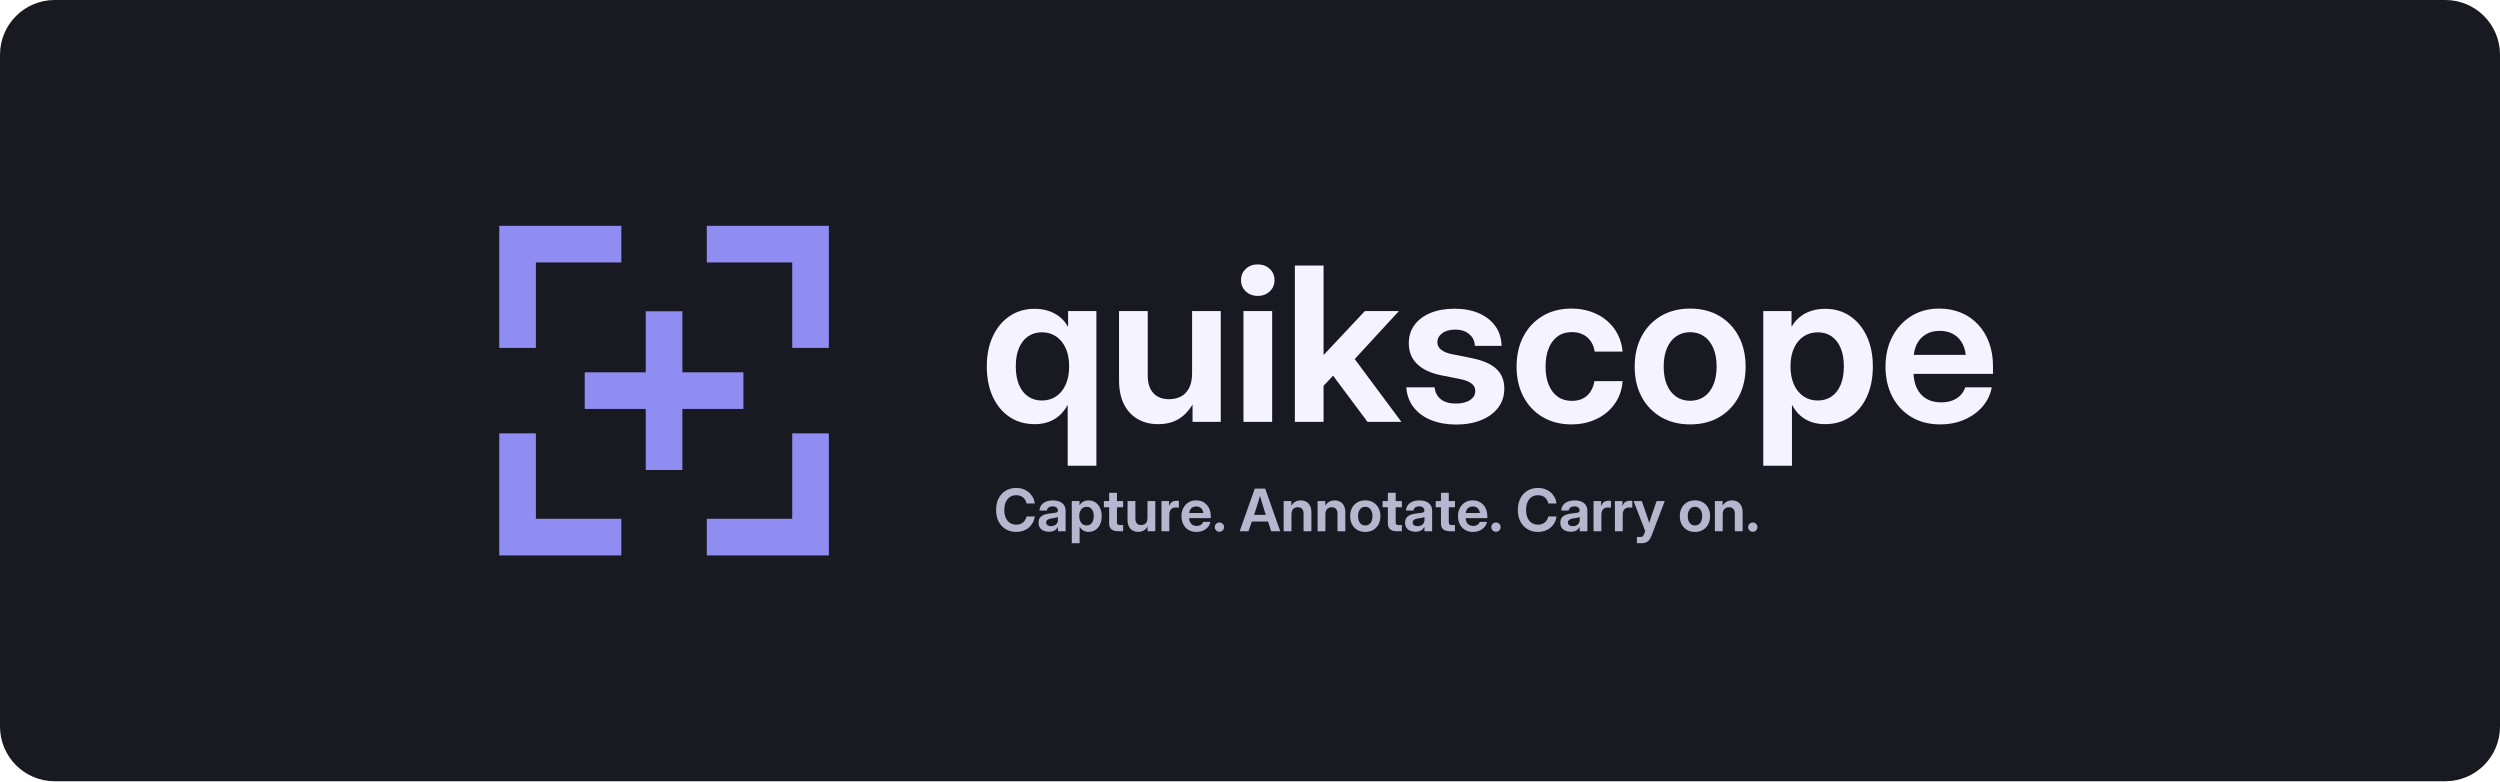
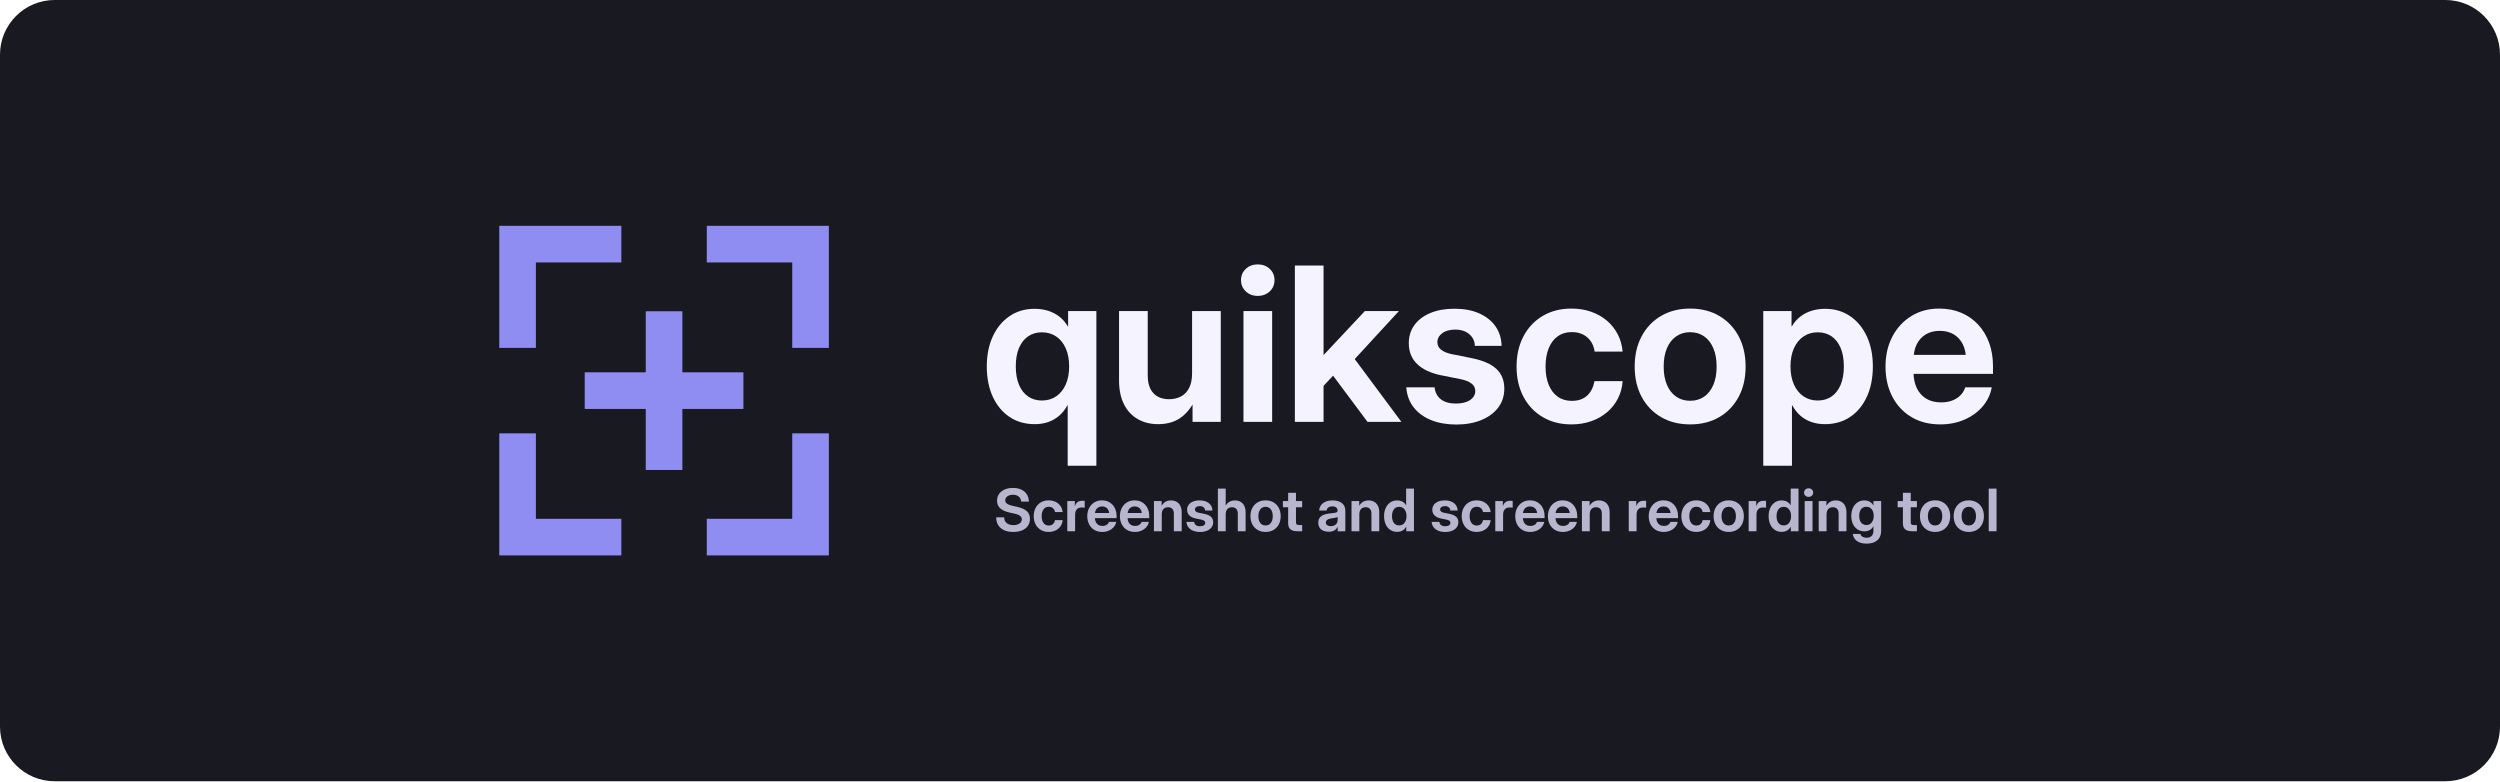
- <svg xmlns="http://www.w3.org/2000/svg" width="1280" height="400" viewBox="0 0 1280 400" role="img" aria-label="quikscope — Capture. Annotate. Carry on.">
+ <svg xmlns="http://www.w3.org/2000/svg" width="1280" height="400" viewBox="0 0 1280 400" role="img" aria-label="quikscope — Screenshot and screen recording tool">
  <rect width="1280" height="400" rx="28" fill="#191922" />
  <g transform="translate(140 0)">
    <g transform="translate(100 100) scale(6.25)" fill="none" stroke="#8f8cf2" stroke-width="3" stroke-linecap="square">
      <path d="M11 4H4v7m17-7h7v7M4 21v7h7m17-7v7h-7M16 11v10m-5-5h10" />
    </g>
    <g fill="#f4f3ff" transform="translate(362 216) scale(0.05371094 -0.05371094)">
      <path transform="translate(0 0)" d="M1104.902 -418H831.399V158.2H828.499Q796.799 98.55 750.299 58.55Q703.8 18.55 645.325 -1.625Q586.85 -21.8 517.4 -21.8Q379.95 -21.8 276.9 47.25Q173.85 116.3 117.075 240.25Q60.3 364.2 60.3 528.9Q60.3 691.45 117.75 815.175Q175.2 938.9 278.025 1008.35Q380.85 1077.8 515.6 1077.8Q584.6 1077.8 644.275 1059.2Q703.949 1040.6 751.674 1003.625Q799.399 966.65 832.049 910.8H835.399V1056H1104.902ZM585.251 203.652Q663.9 203.652 722.4 243.877Q780.9 284.101 813.149 357.351Q845.399 430.601 845.399 528.9Q845.399 627.749 813.149 700.549Q780.9 773.349 722.4 813.573Q663.9 853.798 585.251 853.798Q510.901 853.798 454.802 815.773Q398.702 777.748 367.702 705.499Q336.703 633.249 336.703 528.9Q336.703 425.101 367.702 352.401Q398.702 279.702 454.802 241.677Q510.901 203.652 585.251 203.652Z" />
      <path transform="translate(1213 0)" d="M481.599 -21.8Q370.649 -21.8 286.199 26.5Q201.749 74.8 154.874 168.075Q108 261.35 108 395.5V1056H381.502V442.601Q381.502 331.702 435.127 273.902Q488.752 216.102 585.151 216.102Q648.651 216.102 698.15 242.152Q747.65 268.202 775.925 323.277Q804.199 378.351 804.199 464.101V1056H1077.702V0H808.649V271.75H858.45Q807.8 131.55 715.3 54.875Q622.8 -21.8 481.599 -21.8Z" />
      <path transform="translate(2399 0)" d="M108 0V1056H381.502V0ZM244.301 1200.798Q175.6 1200.798 130.125 1243.94Q84.65 1287.082 84.65 1351.351Q84.65 1415.65 130.125 1458.425Q175.6 1501.2 243.835 1501.2Q312.873 1501.2 358.412 1458.473Q403.952 1415.746 403.952 1350.889Q403.952 1286.799 358.349 1243.799Q312.746 1200.798 244.301 1200.798Z" />
      <path transform="translate(2889 0)" d="M356.552 316.998V639.952H384.402L775.05 1056H1099.452L615.153 529.899H555.952ZM108 0V1490H381.502V0ZM800.449 0 450.551 469.399 632.653 660.301 1123.552 0Z" />
      <path transform="translate(4001 0)" d="M534.501 -25.35Q401.701 -25.35 297.325 15.925Q192.95 57.2 129.875 136.525Q66.8 215.85 58 329.05H327.702Q335.802 256.201 387.777 215.426Q439.752 174.651 529.601 174.651Q616.65 174.651 666.2 208.276Q715.75 241.901 715.75 294.35Q715.75 339.05 678.5 366.5Q641.25 393.949 575.2 407.249L392.6 443.649Q240.2 474.599 161.1 551.849Q82 629.099 82 749.949Q82 848.5 135.45 922.5Q188.9 996.5 287.1 1037.575Q385.3 1078.65 518.551 1078.65Q651.052 1078.65 750.702 1035.35Q850.352 992.05 907.027 912.9Q963.703 833.75 966.703 724.25H711.6Q710.6 791.149 659.275 835.349Q607.951 879.549 525.751 879.549Q446.302 879.549 400.452 844.924Q354.602 810.299 354.602 759.85Q354.602 715.6 390.277 687.65Q425.952 659.701 488.901 646.201L684.102 607.101Q842.852 574.701 917.677 504.101Q992.503 433.501 992.503 317.251Q992.503 212.951 934.102 135.975Q875.702 59 772.277 16.825Q668.852 -25.35 534.501 -25.35Z" />
      <path transform="translate(5050 0)" d="M583.601 -24Q427.25 -24 309.325 45.825Q191.4 115.65 125.85 239.875Q60.3 364.1 60.3 526.9Q60.3 690.25 125.85 815.025Q191.4 939.8 309.325 1009.9Q427.25 1080 583.601 1080Q685.301 1080 771.251 1049.8Q857.201 1019.6 921.552 964.7Q985.902 909.8 1024.702 834.924Q1063.502 760.049 1071.352 669.699H804.849Q798.549 711.299 781.274 745.349Q764 779.398 736.25 804.073Q708.5 828.748 671.275 842.273Q634.05 855.798 587.201 855.798Q508.901 855.798 452.702 815.523Q396.502 775.249 366.602 701.449Q336.703 627.649 336.703 526.9Q336.703 427.151 366.602 353.676Q396.502 280.201 452.652 240.202Q508.801 200.202 587.201 200.202Q634.05 200.202 670.725 213.402Q707.4 226.602 734.05 251.277Q760.7 275.952 777.974 310.726Q795.249 345.501 803.199 388.101H1071.352Q1065.302 298.851 1027.177 223.751Q989.052 148.65 924.202 93.025Q859.352 37.4 772.726 6.7Q686.101 -24 583.601 -24Z" />
      <path transform="translate(6176 0)" d="M589.001 -24Q431.75 -24 312.475 45.15Q193.2 114.3 126.75 238.3Q60.3 362.3 60.3 526.9Q60.3 692.05 126.75 816.375Q193.2 940.7 312.475 1010.35Q431.75 1080 589.001 1080Q747.251 1080 866.026 1010.35Q984.802 940.7 1051.252 816.375Q1117.702 692.05 1117.702 526.9Q1117.702 362.3 1051.252 238.3Q984.802 114.3 866.026 45.15Q747.251 -24 589.001 -24ZM589.001 201.102Q665.6 201.102 722.2 240.202Q778.799 279.301 810.049 352.601Q841.299 425.901 841.299 526.9Q841.299 629.45 810.049 702.524Q778.799 775.599 722.2 815.248Q665.6 854.898 589.001 854.898Q513.401 854.898 456.302 815.523Q399.202 776.149 367.952 702.799Q336.703 629.45 336.703 526.9Q336.703 425.351 367.952 352.326Q399.202 279.301 456.027 240.202Q512.851 201.102 589.001 201.102Z" />
      <path transform="translate(7354 0)" d="M108 -418V1056H377.502V910.8H380.852Q413.502 966.65 461.227 1003.625Q508.952 1040.6 569.127 1059.2Q629.302 1077.8 697.302 1077.8Q833.052 1077.8 935.377 1008.35Q1037.702 938.9 1095.152 815.175Q1152.602 691.45 1152.602 528.9Q1152.602 364.2 1095.827 240.25Q1039.052 116.3 936.502 47.25Q833.952 -21.8 695.502 -21.8Q626.602 -21.8 567.852 -1.625Q509.102 18.55 462.602 58.55Q416.102 98.55 384.402 158.2H381.502V-418ZM627.651 203.652Q703 203.652 758.6 241.677Q814.199 279.702 845.199 352.401Q876.199 425.101 876.199 528.9Q876.199 633.249 845.199 705.499Q814.199 777.748 758.6 815.773Q703 853.798 627.651 853.798Q549.451 853.798 490.727 813.573Q432.002 773.349 399.752 700.549Q367.502 627.749 367.502 528.9Q367.502 430.601 399.752 357.351Q432.002 284.101 490.727 243.877Q549.451 203.652 627.651 203.652Z" />
      <path transform="translate(8567 0)" d="M582.251 -24Q423.2 -24 305.825 46.775Q188.45 117.55 124.375 242.275Q60.3 367 60.3 526.9Q60.3 688.35 125.8 813.125Q191.3 937.9 306.725 1008.95Q422.15 1080 572.051 1080Q687.451 1080 781.576 1040.225Q875.701 1000.45 943.651 927.125Q1011.601 853.8 1048.251 753.425Q1084.901 653.05 1084.901 531.85V457.849H162.9V638.95H950.75L827.799 593.351Q827.799 677.95 797.174 739.449Q766.549 800.949 710.5 834.324Q654.45 867.698 577.001 867.698Q500.551 867.698 444.552 834.324Q388.552 800.949 357.927 739.449Q327.302 677.95 327.302 593.351V474.099Q327.302 388.05 358.052 322.95Q388.802 257.851 447.527 221.826Q506.251 185.802 589.451 185.802Q650.05 185.802 696.925 203.676Q743.8 221.551 775.225 253.876Q806.649 286.201 820.399 329.05H1073.202Q1053.652 224.9 984.802 145.475Q915.951 66.05 812.001 21.025Q708.051 -24 582.251 -24Z" />
    </g>
    <g fill="#b8b6cf" transform="translate(369 272) scale(0.01464844 -0.01464844)">
-       <path transform="translate(0 0)" d="M772.25 -24Q567.6 -24 408.325 70.225Q249.05 164.45 158.275 337.05Q67.499 509.65 67.499 744Q67.499 980.35 158 1153.175Q248.5 1326 408.05 1420Q567.6 1514 772.25 1514Q900.95 1514 1011.325 1475.85Q1121.701 1437.7 1207.251 1366.475Q1292.801 1295.25 1347.926 1195.499Q1403.051 1095.749 1421.351 971.999H1131.598Q1117.648 1040.399 1086.073 1093.948Q1054.498 1147.498 1008.399 1184.473Q962.299 1221.448 903.499 1240.523Q844.7 1259.598 775.85 1259.598Q644.051 1259.598 550.076 1195.923Q456.102 1132.248 405.802 1016.549Q355.502 900.849 355.502 744Q355.502 588.151 405.577 472.951Q455.652 357.752 549.851 294.077Q644.051 230.402 775.85 230.402Q844.7 230.402 902.999 249.252Q961.299 268.102 1007.399 305.027Q1053.498 341.952 1085.348 395.002Q1117.198 448.051 1132.148 516.001H1421.351Q1403.151 392.801 1347.976 293.276Q1292.801 193.75 1207.026 122.8Q1121.251 51.85 1011.1 13.925Q900.95 -24 772.25 -24Z" />
-       <path transform="translate(1486 0)" d="M430.9 -17.35Q325.45 -17.35 243.35 17.75Q161.25 52.85 113.875 123.225Q66.5 193.6 66.5 298.6Q66.5 388.7 99.975 447.725Q133.45 506.75 191.149 542.4Q248.849 578.05 323.674 596.625Q398.499 615.2 480.199 623.4Q577.599 633.8 634.924 642.375Q692.249 650.95 716.974 667.85Q741.699 684.75 741.699 719.8V727.1Q741.699 769.35 719.824 801.474Q697.95 833.599 657.15 851.899Q616.35 870.198 559.001 870.198Q501.301 870.198 457.401 851.774Q413.502 833.349 387.877 800.574Q362.252 767.799 358.252 724.7H98.4Q105.2 832.05 162.45 911.15Q219.7 990.25 322.125 1034.025Q424.55 1077.8 566.201 1077.8Q671.701 1077.8 754.752 1053.025Q837.802 1028.25 895.252 981.35Q952.702 934.45 982.502 867.975Q1012.302 801.5 1012.302 718.1V0H744.399V149.1H740.399Q714.199 99.85 673.599 62.25Q632.999 24.65 573.649 3.65Q514.299 -17.35 430.9 -17.35ZM502.601 178.301Q579.15 178.301 633.125 206.351Q687.099 234.401 715.299 281.8Q743.499 329.2 743.499 388.3V498.699Q731.249 491.499 709.249 484.849Q687.25 478.199 657.525 472.049Q627.8 465.899 592.975 460.024Q558.151 454.149 520.801 448.599Q468.801 441.049 425.551 424.024Q382.302 407 356.402 378.025Q330.502 349.05 330.502 303.9Q330.502 264.801 351.827 236.501Q373.152 208.201 411.802 193.251Q450.451 178.301 502.601 178.301Z" />
-       <path transform="translate(2606 0)" d="M108 -418V1056H377.502V910.8H380.852Q413.502 966.65 461.227 1003.625Q508.952 1040.6 569.127 1059.2Q629.302 1077.8 697.302 1077.8Q833.052 1077.8 935.377 1008.35Q1037.702 938.9 1095.152 815.175Q1152.602 691.45 1152.602 528.9Q1152.602 364.2 1095.827 240.25Q1039.052 116.3 936.502 47.25Q833.952 -21.8 695.502 -21.8Q626.602 -21.8 567.852 -1.625Q509.102 18.55 462.602 58.55Q416.102 98.55 384.402 158.2H381.502V-418ZM627.651 203.652Q703 203.652 758.6 241.677Q814.199 279.702 845.199 352.401Q876.199 425.101 876.199 528.9Q876.199 633.249 845.199 705.499Q814.199 777.748 758.6 815.773Q703 853.798 627.651 853.798Q549.451 853.798 490.727 813.573Q432.002 773.349 399.752 700.549Q367.502 627.749 367.502 528.9Q367.502 430.601 399.752 357.351Q432.002 284.101 490.727 243.877Q549.451 203.652 627.651 203.652Z" />
-       <path transform="translate(3819 0)" d="M690.053 1056V838.898H17.25V1056ZM200.75 1344H474.253V314.502Q474.253 259.802 496.603 238.452Q518.953 217.102 579.452 217.102Q604.253 217.102 637.503 217.102Q670.753 217.102 690.053 217.102V0Q663.603 0 618.427 0.0Q573.252 0 528.352 0Q359.951 0 280.35 66.7Q200.75 133.4 200.75 273.101Z" />
-       <path transform="translate(4555 0)" d="M481.599 -21.8Q370.649 -21.8 286.199 26.5Q201.749 74.8 154.874 168.075Q108 261.35 108 395.5V1056H381.502V442.601Q381.502 331.702 435.127 273.902Q488.752 216.102 585.151 216.102Q648.651 216.102 698.15 242.152Q747.65 268.202 775.925 323.277Q804.199 378.351 804.199 464.101V1056H1077.702V0H808.649V271.75H858.45Q807.8 131.55 715.3 54.875Q622.8 -21.8 481.599 -21.8Z" />
-       <path transform="translate(5741 0)" d="M108 0V1056H371.702V878.3H374.802Q403.802 971.55 465.902 1018.175Q528.002 1064.8 631.502 1064.8Q657.202 1064.8 678.502 1063.7Q699.802 1062.6 716.103 1061.5V823.998Q701.153 825.648 665.902 828.123Q630.652 830.598 593.202 830.598Q533.402 830.598 485.202 803.148Q437.002 775.698 409.252 721.173Q381.502 666.648 381.502 585.198V0Z" />
-       <path transform="translate(6487 0)" d="M582.251 -24Q423.2 -24 305.825 46.775Q188.45 117.55 124.375 242.275Q60.3 367 60.3 526.9Q60.3 688.35 125.8 813.125Q191.3 937.9 306.725 1008.95Q422.15 1080 572.051 1080Q687.451 1080 781.576 1040.225Q875.701 1000.45 943.651 927.125Q1011.601 853.8 1048.251 753.425Q1084.901 653.05 1084.901 531.85V457.849H162.9V638.95H950.75L827.799 593.351Q827.799 677.95 797.174 739.449Q766.549 800.949 710.5 834.324Q654.45 867.698 577.001 867.698Q500.551 867.698 444.552 834.324Q388.552 800.949 357.927 739.449Q327.302 677.95 327.302 593.351V474.099Q327.302 388.05 358.052 322.95Q388.802 257.851 447.527 221.826Q506.251 185.802 589.451 185.802Q650.05 185.802 696.925 203.676Q743.8 221.551 775.225 253.876Q806.649 286.201 820.399 329.05H1073.202Q1053.652 224.9 984.802 145.475Q915.951 66.05 812.001 21.025Q708.051 -24 582.251 -24Z" />
-       <path transform="translate(7628 0)" d="M246.151 -17.9Q178.85 -17.9 131.325 29.625Q83.8 77.151 83.8 144.451Q83.8 212.301 131.325 259.552Q178.85 306.802 246.151 306.802Q314.001 306.802 361.251 259.552Q408.502 212.301 408.502 144.451Q408.502 77.151 361.251 29.625Q314.001 -17.9 246.151 -17.9Z" />
-       <path transform="translate(8571 0)" d="M11 0 538.499 1490H902.703L1429.153 0H1112.95L865.651 753.996Q824.301 887.547 780.176 1033.098Q736.051 1178.649 682.001 1370.049H761.002Q706.052 1178.649 661.477 1033.098Q616.901 887.547 574.101 753.996L319.153 0ZM335.051 340.148V572.15H1105.552V340.148Z" />
-       <path transform="translate(10011 0)" d="M381.502 591.899V0H108V1056H377.052V784.25H327.252Q377.902 925 470.627 1001.4Q563.352 1077.8 704.103 1077.8Q816.053 1077.8 900.003 1029.5Q983.953 981.2 1030.827 888.2Q1077.702 795.2 1077.702 660.5V0H804.199V613.399Q804.199 724.748 751.075 782.323Q697.95 839.898 600.551 839.898Q537.051 839.898 487.551 813.848Q438.052 787.798 409.777 732.998Q381.502 678.199 381.502 591.899Z" />
-       <path transform="translate(11197 0)" d="M381.502 591.899V0H108V1056H377.052V784.25H327.252Q377.902 925 470.627 1001.4Q563.352 1077.8 704.103 1077.8Q816.053 1077.8 900.003 1029.5Q983.953 981.2 1030.827 888.2Q1077.702 795.2 1077.702 660.5V0H804.199V613.399Q804.199 724.748 751.075 782.323Q697.95 839.898 600.551 839.898Q537.051 839.898 487.551 813.848Q438.052 787.798 409.777 732.998Q381.502 678.199 381.502 591.899Z" />
-       <path transform="translate(12383 0)" d="M589.001 -24Q431.75 -24 312.475 45.15Q193.2 114.3 126.75 238.3Q60.3 362.3 60.3 526.9Q60.3 692.05 126.75 816.375Q193.2 940.7 312.475 1010.35Q431.75 1080 589.001 1080Q747.251 1080 866.026 1010.35Q984.802 940.7 1051.252 816.375Q1117.702 692.05 1117.702 526.9Q1117.702 362.3 1051.252 238.3Q984.802 114.3 866.026 45.15Q747.251 -24 589.001 -24ZM589.001 201.102Q665.6 201.102 722.2 240.202Q778.799 279.301 810.049 352.601Q841.299 425.901 841.299 526.9Q841.299 629.45 810.049 702.524Q778.799 775.599 722.2 815.248Q665.6 854.898 589.001 854.898Q513.401 854.898 456.302 815.523Q399.202 776.149 367.952 702.799Q336.703 629.45 336.703 526.9Q336.703 425.351 367.952 352.326Q399.202 279.301 456.027 240.202Q512.851 201.102 589.001 201.102Z" />
-       <path transform="translate(13561 0)" d="M690.053 1056V838.898H17.25V1056ZM200.75 1344H474.253V314.502Q474.253 259.802 496.603 238.452Q518.953 217.102 579.452 217.102Q604.253 217.102 637.503 217.102Q670.753 217.102 690.053 217.102V0Q663.603 0 618.427 0.0Q573.252 0 528.352 0Q359.951 0 280.35 66.7Q200.75 133.4 200.75 273.101Z" />
-       <path transform="translate(14297 0)" d="M430.9 -17.35Q325.45 -17.35 243.35 17.75Q161.25 52.85 113.875 123.225Q66.5 193.6 66.5 298.6Q66.5 388.7 99.975 447.725Q133.45 506.75 191.149 542.4Q248.849 578.05 323.674 596.625Q398.499 615.2 480.199 623.4Q577.599 633.8 634.924 642.375Q692.249 650.95 716.974 667.85Q741.699 684.75 741.699 719.8V727.1Q741.699 769.35 719.824 801.474Q697.95 833.599 657.15 851.899Q616.35 870.198 559.001 870.198Q501.301 870.198 457.401 851.774Q413.502 833.349 387.877 800.574Q362.252 767.799 358.252 724.7H98.4Q105.2 832.05 162.45 911.15Q219.7 990.25 322.125 1034.025Q424.55 1077.8 566.201 1077.8Q671.701 1077.8 754.752 1053.025Q837.802 1028.25 895.252 981.35Q952.702 934.45 982.502 867.975Q1012.302 801.5 1012.302 718.1V0H744.399V149.1H740.399Q714.199 99.85 673.599 62.25Q632.999 24.65 573.649 3.65Q514.299 -17.35 430.9 -17.35ZM502.601 178.301Q579.15 178.301 633.125 206.351Q687.099 234.401 715.299 281.8Q743.499 329.2 743.499 388.3V498.699Q731.249 491.499 709.249 484.849Q687.25 478.199 657.525 472.049Q627.8 465.899 592.975 460.024Q558.151 454.149 520.801 448.599Q468.801 441.049 425.551 424.024Q382.302 407 356.402 378.025Q330.502 349.05 330.502 303.9Q330.502 264.801 351.827 236.501Q373.152 208.201 411.802 193.251Q450.451 178.301 502.601 178.301Z" />
-       <path transform="translate(15417 0)" d="M690.053 1056V838.898H17.25V1056ZM200.75 1344H474.253V314.502Q474.253 259.802 496.603 238.452Q518.953 217.102 579.452 217.102Q604.253 217.102 637.503 217.102Q670.753 217.102 690.053 217.102V0Q663.603 0 618.427 0.0Q573.252 0 528.352 0Q359.951 0 280.35 66.7Q200.75 133.4 200.75 273.101Z" />
-       <path transform="translate(16153 0)" d="M582.251 -24Q423.2 -24 305.825 46.775Q188.45 117.55 124.375 242.275Q60.3 367 60.3 526.9Q60.3 688.35 125.8 813.125Q191.3 937.9 306.725 1008.95Q422.15 1080 572.051 1080Q687.451 1080 781.576 1040.225Q875.701 1000.45 943.651 927.125Q1011.601 853.8 1048.251 753.425Q1084.901 653.05 1084.901 531.85V457.849H162.9V638.95H950.75L827.799 593.351Q827.799 677.95 797.174 739.449Q766.549 800.949 710.5 834.324Q654.45 867.698 577.001 867.698Q500.551 867.698 444.552 834.324Q388.552 800.949 357.927 739.449Q327.302 677.95 327.302 593.351V474.099Q327.302 388.05 358.052 322.95Q388.802 257.851 447.527 221.826Q506.251 185.802 589.451 185.802Q650.05 185.802 696.925 203.676Q743.8 221.551 775.225 253.876Q806.649 286.201 820.399 329.05H1073.202Q1053.652 224.9 984.802 145.475Q915.951 66.05 812.001 21.025Q708.051 -24 582.251 -24Z" />
-       <path transform="translate(17294 0)" d="M246.151 -17.9Q178.85 -17.9 131.325 29.625Q83.8 77.151 83.8 144.451Q83.8 212.301 131.325 259.552Q178.85 306.802 246.151 306.802Q314.001 306.802 361.251 259.552Q408.502 212.301 408.502 144.451Q408.502 77.151 361.251 29.625Q314.001 -17.9 246.151 -17.9Z" />
-       <path transform="translate(18237 0)" d="M772.25 -24Q567.6 -24 408.325 70.225Q249.05 164.45 158.275 337.05Q67.499 509.65 67.499 744Q67.499 980.35 158 1153.175Q248.5 1326 408.05 1420Q567.6 1514 772.25 1514Q900.95 1514 1011.325 1475.85Q1121.701 1437.7 1207.251 1366.475Q1292.801 1295.25 1347.926 1195.499Q1403.051 1095.749 1421.351 971.999H1131.598Q1117.648 1040.399 1086.073 1093.948Q1054.498 1147.498 1008.399 1184.473Q962.299 1221.448 903.499 1240.523Q844.7 1259.598 775.85 1259.598Q644.051 1259.598 550.076 1195.923Q456.102 1132.248 405.802 1016.549Q355.502 900.849 355.502 744Q355.502 588.151 405.577 472.951Q455.652 357.752 549.851 294.077Q644.051 230.402 775.85 230.402Q844.7 230.402 902.999 249.252Q961.299 268.102 1007.399 305.027Q1053.498 341.952 1085.348 395.002Q1117.198 448.051 1132.148 516.001H1421.351Q1403.151 392.801 1347.976 293.276Q1292.801 193.75 1207.026 122.8Q1121.251 51.85 1011.1 13.925Q900.95 -24 772.25 -24Z" />
-       <path transform="translate(19723 0)" d="M430.9 -17.35Q325.45 -17.35 243.35 17.75Q161.25 52.85 113.875 123.225Q66.5 193.6 66.5 298.6Q66.5 388.7 99.975 447.725Q133.45 506.75 191.149 542.4Q248.849 578.05 323.674 596.625Q398.499 615.2 480.199 623.4Q577.599 633.8 634.924 642.375Q692.249 650.95 716.974 667.85Q741.699 684.75 741.699 719.8V727.1Q741.699 769.35 719.824 801.474Q697.95 833.599 657.15 851.899Q616.35 870.198 559.001 870.198Q501.301 870.198 457.401 851.774Q413.502 833.349 387.877 800.574Q362.252 767.799 358.252 724.7H98.4Q105.2 832.05 162.45 911.15Q219.7 990.25 322.125 1034.025Q424.55 1077.8 566.201 1077.8Q671.701 1077.8 754.752 1053.025Q837.802 1028.25 895.252 981.35Q952.702 934.45 982.502 867.975Q1012.302 801.5 1012.302 718.1V0H744.399V149.1H740.399Q714.199 99.85 673.599 62.25Q632.999 24.65 573.649 3.65Q514.299 -17.35 430.9 -17.35ZM502.601 178.301Q579.15 178.301 633.125 206.351Q687.099 234.401 715.299 281.8Q743.499 329.2 743.499 388.3V498.699Q731.249 491.499 709.249 484.849Q687.25 478.199 657.525 472.049Q627.8 465.899 592.975 460.024Q558.151 454.149 520.801 448.599Q468.801 441.049 425.551 424.024Q382.302 407 356.402 378.025Q330.502 349.05 330.502 303.9Q330.502 264.801 351.827 236.501Q373.152 208.201 411.802 193.251Q450.451 178.301 502.601 178.301Z" />
-       <path transform="translate(20843 0)" d="M108 0V1056H371.702V878.3H374.802Q403.802 971.55 465.902 1018.175Q528.002 1064.8 631.502 1064.8Q657.202 1064.8 678.502 1063.7Q699.802 1062.6 716.103 1061.5V823.998Q701.153 825.648 665.902 828.123Q630.652 830.598 593.202 830.598Q533.402 830.598 485.202 803.148Q437.002 775.698 409.252 721.173Q381.502 666.648 381.502 585.198V0Z" />
-       <path transform="translate(21589 0)" d="M108 0V1056H371.702V878.3H374.802Q403.802 971.55 465.902 1018.175Q528.002 1064.8 631.502 1064.8Q657.202 1064.8 678.502 1063.7Q699.802 1062.6 716.103 1061.5V823.998Q701.153 825.648 665.902 828.123Q630.652 830.598 593.202 830.598Q533.402 830.598 485.202 803.148Q437.002 775.698 409.252 721.173Q381.502 666.648 381.502 585.198V0Z" />
-       <path transform="translate(22335 0)" d="M130.85 -418V-198.698H260.051Q294.851 -198.698 317.651 -187.223Q340.451 -175.748 356.95 -150.673Q373.45 -125.598 387.75 -84.748L421.9 4.95L14.7 1056H303.102L488.351 520.002Q518.701 430.052 546.376 339.426Q574.051 248.801 600.401 158.4H523.901Q549.351 248.801 577.076 339.651Q604.801 430.502 635.051 520.002L820.35 1056H1105.302L636.753 -168.099Q604.253 -253.5 558.553 -308.85Q512.853 -364.2 451.452 -391.1Q390.052 -418 310.452 -418Q266.451 -418 220.651 -418.0Q174.85 -418 130.85 -418Z" />
-       <path transform="translate(23906 0)" d="M589.001 -24Q431.75 -24 312.475 45.15Q193.2 114.3 126.75 238.3Q60.3 362.3 60.3 526.9Q60.3 692.05 126.75 816.375Q193.2 940.7 312.475 1010.35Q431.75 1080 589.001 1080Q747.251 1080 866.026 1010.35Q984.802 940.7 1051.252 816.375Q1117.702 692.05 1117.702 526.9Q1117.702 362.3 1051.252 238.3Q984.802 114.3 866.026 45.15Q747.251 -24 589.001 -24ZM589.001 201.102Q665.6 201.102 722.2 240.202Q778.799 279.301 810.049 352.601Q841.299 425.901 841.299 526.9Q841.299 629.45 810.049 702.524Q778.799 775.599 722.2 815.248Q665.6 854.898 589.001 854.898Q513.401 854.898 456.302 815.523Q399.202 776.149 367.952 702.799Q336.703 629.45 336.703 526.9Q336.703 425.351 367.952 352.326Q399.202 279.301 456.027 240.202Q512.851 201.102 589.001 201.102Z" />
-       <path transform="translate(25084 0)" d="M381.502 591.899V0H108V1056H377.052V784.25H327.252Q377.902 925 470.627 1001.4Q563.352 1077.8 704.103 1077.8Q816.053 1077.8 900.003 1029.5Q983.953 981.2 1030.827 888.2Q1077.702 795.2 1077.702 660.5V0H804.199V613.399Q804.199 724.748 751.075 782.323Q697.95 839.898 600.551 839.898Q537.051 839.898 487.551 813.848Q438.052 787.798 409.777 732.998Q381.502 678.199 381.502 591.899Z" />
-       <path transform="translate(26270 0)" d="M246.151 -17.9Q178.85 -17.9 131.325 29.625Q83.8 77.151 83.8 144.451Q83.8 212.301 131.325 259.552Q178.85 306.802 246.151 306.802Q314.001 306.802 361.251 259.552Q408.502 212.301 408.502 144.451Q408.502 77.151 361.251 29.625Q314.001 -17.9 246.151 -17.9Z" />
+       <path transform="translate(0 0)" d="M668.801 -24Q481.5 -24 347.85 36.825Q214.2 97.65 142.95 212.225Q71.7 326.8 71.7 487.2H349.752Q351.102 401.901 389.752 340.476Q428.402 279.052 500.127 246.427Q571.851 213.802 671.051 213.802Q760.7 213.802 827.025 238.827Q893.35 263.852 930.474 309.576Q967.599 355.301 967.599 416.85Q967.599 467.15 939.949 504.6Q912.299 542.05 852.524 570.024Q792.749 597.999 695.55 619.499L537.1 654.649Q314.5 703.899 207.65 805.549Q100.8 907.199 100.8 1065.499Q100.8 1200.35 170.375 1301.025Q239.95 1401.7 365.4 1457.85Q490.851 1514 657.551 1514Q826.501 1514 949.777 1456.375Q1073.052 1398.75 1141.552 1291.6Q1210.052 1184.45 1214.502 1035.6H944.7Q937.15 1147.699 860.225 1211.673Q783.3 1275.648 657.851 1275.648Q578.952 1275.648 517.727 1250.623Q456.502 1225.598 421.653 1181.424Q386.803 1137.249 386.803 1079.45Q386.803 1031.35 413.653 996.45Q440.503 961.55 498.802 935.075Q557.102 908.601 651.152 887.451L798.101 854.451Q915.651 828.801 1001.277 791.251Q1086.902 753.701 1142.327 702.351Q1197.752 651.001 1224.652 584.576Q1251.552 518.151 1251.552 435.201Q1251.552 294.05 1180.902 190.875Q1110.252 87.7 979.527 31.85Q848.801 -24 668.801 -24Z" />
+       <path transform="translate(1323 0)" d="M583.601 -24Q427.25 -24 309.325 45.825Q191.4 115.65 125.85 239.875Q60.3 364.1 60.3 526.9Q60.3 690.25 125.85 815.025Q191.4 939.8 309.325 1009.9Q427.25 1080 583.601 1080Q685.301 1080 771.251 1049.8Q857.201 1019.6 921.552 964.7Q985.902 909.8 1024.702 834.924Q1063.502 760.049 1071.352 669.699H804.849Q798.549 711.299 781.274 745.349Q764 779.398 736.25 804.073Q708.5 828.748 671.275 842.273Q634.05 855.798 587.201 855.798Q508.901 855.798 452.702 815.523Q396.502 775.249 366.602 701.449Q336.703 627.649 336.703 526.9Q336.703 427.151 366.602 353.676Q396.502 280.201 452.652 240.202Q508.801 200.202 587.201 200.202Q634.05 200.202 670.725 213.402Q707.4 226.602 734.05 251.277Q760.7 275.952 777.974 310.726Q795.249 345.501 803.199 388.101H1071.352Q1065.302 298.851 1027.177 223.751Q989.052 148.65 924.202 93.025Q859.352 37.4 772.726 6.7Q686.101 -24 583.601 -24Z" />
+       <path transform="translate(2449 0)" d="M108 0V1056H371.702V878.3H374.802Q403.802 971.55 465.902 1018.175Q528.002 1064.8 631.502 1064.8Q657.202 1064.8 678.502 1063.7Q699.802 1062.6 716.103 1061.5V823.998Q701.153 825.648 665.902 828.123Q630.652 830.598 593.202 830.598Q533.402 830.598 485.202 803.148Q437.002 775.698 409.252 721.173Q381.502 666.648 381.502 585.198V0Z" />
+       <path transform="translate(3195 0)" d="M582.251 -24Q423.2 -24 305.825 46.775Q188.45 117.55 124.375 242.275Q60.3 367 60.3 526.9Q60.3 688.35 125.8 813.125Q191.3 937.9 306.725 1008.95Q422.15 1080 572.051 1080Q687.451 1080 781.576 1040.225Q875.701 1000.45 943.651 927.125Q1011.601 853.8 1048.251 753.425Q1084.901 653.05 1084.901 531.85V457.849H162.9V638.95H950.75L827.799 593.351Q827.799 677.95 797.174 739.449Q766.549 800.949 710.5 834.324Q654.45 867.698 577.001 867.698Q500.551 867.698 444.552 834.324Q388.552 800.949 357.927 739.449Q327.302 677.95 327.302 593.351V474.099Q327.302 388.05 358.052 322.95Q388.802 257.851 447.527 221.826Q506.251 185.802 589.451 185.802Q650.05 185.802 696.925 203.676Q743.8 221.551 775.225 253.876Q806.649 286.201 820.399 329.05H1073.202Q1053.652 224.9 984.802 145.475Q915.951 66.05 812.001 21.025Q708.051 -24 582.251 -24Z" />
+       <path transform="translate(4336 0)" d="M582.251 -24Q423.2 -24 305.825 46.775Q188.45 117.55 124.375 242.275Q60.3 367 60.3 526.9Q60.3 688.35 125.8 813.125Q191.3 937.9 306.725 1008.95Q422.15 1080 572.051 1080Q687.451 1080 781.576 1040.225Q875.701 1000.45 943.651 927.125Q1011.601 853.8 1048.251 753.425Q1084.901 653.05 1084.901 531.85V457.849H162.9V638.95H950.75L827.799 593.351Q827.799 677.95 797.174 739.449Q766.549 800.949 710.5 834.324Q654.45 867.698 577.001 867.698Q500.551 867.698 444.552 834.324Q388.552 800.949 357.927 739.449Q327.302 677.95 327.302 593.351V474.099Q327.302 388.05 358.052 322.95Q388.802 257.851 447.527 221.826Q506.251 185.802 589.451 185.802Q650.05 185.802 696.925 203.676Q743.8 221.551 775.225 253.876Q806.649 286.201 820.399 329.05H1073.202Q1053.652 224.9 984.802 145.475Q915.951 66.05 812.001 21.025Q708.051 -24 582.251 -24Z" />
+       <path transform="translate(5477 0)" d="M381.502 591.899V0H108V1056H377.052V784.25H327.252Q377.902 925 470.627 1001.4Q563.352 1077.8 704.103 1077.8Q816.053 1077.8 900.003 1029.5Q983.953 981.2 1030.827 888.2Q1077.702 795.2 1077.702 660.5V0H804.199V613.399Q804.199 724.748 751.075 782.323Q697.95 839.898 600.551 839.898Q537.051 839.898 487.551 813.848Q438.052 787.798 409.777 732.998Q381.502 678.199 381.502 591.899Z" />
+       <path transform="translate(6663 0)" d="M534.501 -25.35Q401.701 -25.35 297.325 15.925Q192.95 57.2 129.875 136.525Q66.8 215.85 58 329.05H327.702Q335.802 256.201 387.777 215.426Q439.752 174.651 529.601 174.651Q616.65 174.651 666.2 208.276Q715.75 241.901 715.75 294.35Q715.75 339.05 678.5 366.5Q641.25 393.949 575.2 407.249L392.6 443.649Q240.2 474.599 161.1 551.849Q82 629.099 82 749.949Q82 848.5 135.45 922.5Q188.9 996.5 287.1 1037.575Q385.3 1078.65 518.551 1078.65Q651.052 1078.65 750.702 1035.35Q850.352 992.05 907.027 912.9Q963.703 833.75 966.703 724.25H711.6Q710.6 791.149 659.275 835.349Q607.951 879.549 525.751 879.549Q446.302 879.549 400.452 844.924Q354.602 810.299 354.602 759.85Q354.602 715.6 390.277 687.65Q425.952 659.701 488.901 646.201L684.102 607.101Q842.852 574.701 917.677 504.101Q992.503 433.501 992.503 317.251Q992.503 212.951 934.102 135.975Q875.702 59 772.277 16.825Q668.852 -25.35 534.501 -25.35Z" />
+       <path transform="translate(7712 0)" d="M381.502 591.899V0H108V1490H381.502V784.25H327.252Q377.902 925 470.627 1001.4Q563.352 1077.8 704.103 1077.8Q816.053 1077.8 900.003 1029.5Q983.953 981.2 1030.827 888.2Q1077.702 795.2 1077.702 660.5V0H804.199V613.399Q804.199 724.748 751.075 782.323Q697.95 839.898 600.551 839.898Q537.051 839.898 487.551 813.848Q438.052 787.798 409.777 732.998Q381.502 678.199 381.502 591.899Z" />
+       <path transform="translate(8898 0)" d="M589.001 -24Q431.75 -24 312.475 45.15Q193.2 114.3 126.75 238.3Q60.3 362.3 60.3 526.9Q60.3 692.05 126.75 816.375Q193.2 940.7 312.475 1010.35Q431.75 1080 589.001 1080Q747.251 1080 866.026 1010.35Q984.802 940.7 1051.252 816.375Q1117.702 692.05 1117.702 526.9Q1117.702 362.3 1051.252 238.3Q984.802 114.3 866.026 45.15Q747.251 -24 589.001 -24ZM589.001 201.102Q665.6 201.102 722.2 240.202Q778.799 279.301 810.049 352.601Q841.299 425.901 841.299 526.9Q841.299 629.45 810.049 702.524Q778.799 775.599 722.2 815.248Q665.6 854.898 589.001 854.898Q513.401 854.898 456.302 815.523Q399.202 776.149 367.952 702.799Q336.703 629.45 336.703 526.9Q336.703 425.351 367.952 352.326Q399.202 279.301 456.027 240.202Q512.851 201.102 589.001 201.102Z" />
+       <path transform="translate(10076 0)" d="M690.053 1056V838.898H17.25V1056ZM200.75 1344H474.253V314.502Q474.253 259.802 496.603 238.452Q518.953 217.102 579.452 217.102Q604.253 217.102 637.503 217.102Q670.753 217.102 690.053 217.102V0Q663.603 0 618.427 0.0Q573.252 0 528.352 0Q359.951 0 280.35 66.7Q200.75 133.4 200.75 273.101Z" />
+       <path transform="translate(11263 0)" d="M430.9 -17.35Q325.45 -17.35 243.35 17.75Q161.25 52.85 113.875 123.225Q66.5 193.6 66.5 298.6Q66.5 388.7 99.975 447.725Q133.45 506.75 191.149 542.4Q248.849 578.05 323.674 596.625Q398.499 615.2 480.199 623.4Q577.599 633.8 634.924 642.375Q692.249 650.95 716.974 667.85Q741.699 684.75 741.699 719.8V727.1Q741.699 769.35 719.824 801.474Q697.95 833.599 657.15 851.899Q616.35 870.198 559.001 870.198Q501.301 870.198 457.401 851.774Q413.502 833.349 387.877 800.574Q362.252 767.799 358.252 724.7H98.4Q105.2 832.05 162.45 911.15Q219.7 990.25 322.125 1034.025Q424.55 1077.8 566.201 1077.8Q671.701 1077.8 754.752 1053.025Q837.802 1028.25 895.252 981.35Q952.702 934.45 982.502 867.975Q1012.302 801.5 1012.302 718.1V0H744.399V149.1H740.399Q714.199 99.85 673.599 62.25Q632.999 24.65 573.649 3.65Q514.299 -17.35 430.9 -17.35ZM502.601 178.301Q579.15 178.301 633.125 206.351Q687.099 234.401 715.299 281.8Q743.499 329.2 743.499 388.3V498.699Q731.249 491.499 709.249 484.849Q687.25 478.199 657.525 472.049Q627.8 465.899 592.975 460.024Q558.151 454.149 520.801 448.599Q468.801 441.049 425.551 424.024Q382.302 407 356.402 378.025Q330.502 349.05 330.502 303.9Q330.502 264.801 351.827 236.501Q373.152 208.201 411.802 193.251Q450.451 178.301 502.601 178.301Z" />
+       <path transform="translate(12383 0)" d="M381.502 591.899V0H108V1056H377.052V784.25H327.252Q377.902 925 470.627 1001.4Q563.352 1077.8 704.103 1077.8Q816.053 1077.8 900.003 1029.5Q983.953 981.2 1030.827 888.2Q1077.702 795.2 1077.702 660.5V0H804.199V613.399Q804.199 724.748 751.075 782.323Q697.95 839.898 600.551 839.898Q537.051 839.898 487.551 813.848Q438.052 787.798 409.777 732.998Q381.502 678.199 381.502 591.899Z" />
+       <path transform="translate(13569 0)" d="M517.4 -21.8Q379.95 -21.8 276.9 47.25Q173.85 116.3 117.075 240.25Q60.3 364.2 60.3 528.9Q60.3 691.45 117.75 815.175Q175.2 938.9 278.025 1008.35Q380.85 1077.8 515.6 1077.8Q584.6 1077.8 643.275 1059.2Q701.949 1040.6 749.124 1003.175Q796.299 965.75 829.849 908.1H831.399V1490H1104.902V0H835.399V161.8H833.849Q802.149 100.35 754.424 59.45Q706.7 18.55 646.775 -1.625Q586.85 -21.8 517.4 -21.8ZM585.251 203.652Q663.9 203.652 722.4 243.877Q780.9 284.101 813.149 357.351Q845.399 430.601 845.399 528.9Q845.399 627.749 813.149 700.549Q780.9 773.349 722.4 813.573Q663.9 853.798 585.251 853.798Q510.901 853.798 454.802 815.773Q398.702 777.748 367.702 705.499Q336.703 633.249 336.703 528.9Q336.703 425.101 367.702 352.401Q398.702 279.702 454.802 241.677Q510.901 203.652 585.251 203.652Z" />
+       <path transform="translate(15233 0)" d="M534.501 -25.35Q401.701 -25.35 297.325 15.925Q192.95 57.2 129.875 136.525Q66.8 215.85 58 329.05H327.702Q335.802 256.201 387.777 215.426Q439.752 174.651 529.601 174.651Q616.65 174.651 666.2 208.276Q715.75 241.901 715.75 294.35Q715.75 339.05 678.5 366.5Q641.25 393.949 575.2 407.249L392.6 443.649Q240.2 474.599 161.1 551.849Q82 629.099 82 749.949Q82 848.5 135.45 922.5Q188.9 996.5 287.1 1037.575Q385.3 1078.65 518.551 1078.65Q651.052 1078.65 750.702 1035.35Q850.352 992.05 907.027 912.9Q963.703 833.75 966.703 724.25H711.6Q710.6 791.149 659.275 835.349Q607.951 879.549 525.751 879.549Q446.302 879.549 400.452 844.924Q354.602 810.299 354.602 759.85Q354.602 715.6 390.277 687.65Q425.952 659.701 488.901 646.201L684.102 607.101Q842.852 574.701 917.677 504.101Q992.503 433.501 992.503 317.251Q992.503 212.951 934.102 135.975Q875.702 59 772.277 16.825Q668.852 -25.35 534.501 -25.35Z" />
+       <path transform="translate(16282 0)" d="M583.601 -24Q427.25 -24 309.325 45.825Q191.4 115.65 125.85 239.875Q60.3 364.1 60.3 526.9Q60.3 690.25 125.85 815.025Q191.4 939.8 309.325 1009.9Q427.25 1080 583.601 1080Q685.301 1080 771.251 1049.8Q857.201 1019.6 921.552 964.7Q985.902 909.8 1024.702 834.924Q1063.502 760.049 1071.352 669.699H804.849Q798.549 711.299 781.274 745.349Q764 779.398 736.25 804.073Q708.5 828.748 671.275 842.273Q634.05 855.798 587.201 855.798Q508.901 855.798 452.702 815.523Q396.502 775.249 366.602 701.449Q336.703 627.649 336.703 526.9Q336.703 427.151 366.602 353.676Q396.502 280.201 452.652 240.202Q508.801 200.202 587.201 200.202Q634.05 200.202 670.725 213.402Q707.4 226.602 734.05 251.277Q760.7 275.952 777.974 310.726Q795.249 345.501 803.199 388.101H1071.352Q1065.302 298.851 1027.177 223.751Q989.052 148.65 924.202 93.025Q859.352 37.4 772.726 6.7Q686.101 -24 583.601 -24Z" />
+       <path transform="translate(17408 0)" d="M108 0V1056H371.702V878.3H374.802Q403.802 971.55 465.902 1018.175Q528.002 1064.8 631.502 1064.8Q657.202 1064.8 678.502 1063.7Q699.802 1062.6 716.103 1061.5V823.998Q701.153 825.648 665.902 828.123Q630.652 830.598 593.202 830.598Q533.402 830.598 485.202 803.148Q437.002 775.698 409.252 721.173Q381.502 666.648 381.502 585.198V0Z" />
+       <path transform="translate(18154 0)" d="M582.251 -24Q423.2 -24 305.825 46.775Q188.45 117.55 124.375 242.275Q60.3 367 60.3 526.9Q60.3 688.35 125.8 813.125Q191.3 937.9 306.725 1008.95Q422.15 1080 572.051 1080Q687.451 1080 781.576 1040.225Q875.701 1000.45 943.651 927.125Q1011.601 853.8 1048.251 753.425Q1084.901 653.05 1084.901 531.85V457.849H162.9V638.95H950.75L827.799 593.351Q827.799 677.95 797.174 739.449Q766.549 800.949 710.5 834.324Q654.45 867.698 577.001 867.698Q500.551 867.698 444.552 834.324Q388.552 800.949 357.927 739.449Q327.302 677.95 327.302 593.351V474.099Q327.302 388.05 358.052 322.95Q388.802 257.851 447.527 221.826Q506.251 185.802 589.451 185.802Q650.05 185.802 696.925 203.676Q743.8 221.551 775.225 253.876Q806.649 286.201 820.399 329.05H1073.202Q1053.652 224.9 984.802 145.475Q915.951 66.05 812.001 21.025Q708.051 -24 582.251 -24Z" />
+       <path transform="translate(19295 0)" d="M582.251 -24Q423.2 -24 305.825 46.775Q188.45 117.55 124.375 242.275Q60.3 367 60.3 526.9Q60.3 688.35 125.8 813.125Q191.3 937.9 306.725 1008.95Q422.15 1080 572.051 1080Q687.451 1080 781.576 1040.225Q875.701 1000.45 943.651 927.125Q1011.601 853.8 1048.251 753.425Q1084.901 653.05 1084.901 531.85V457.849H162.9V638.95H950.75L827.799 593.351Q827.799 677.95 797.174 739.449Q766.549 800.949 710.5 834.324Q654.45 867.698 577.001 867.698Q500.551 867.698 444.552 834.324Q388.552 800.949 357.927 739.449Q327.302 677.95 327.302 593.351V474.099Q327.302 388.05 358.052 322.95Q388.802 257.851 447.527 221.826Q506.251 185.802 589.451 185.802Q650.05 185.802 696.925 203.676Q743.8 221.551 775.225 253.876Q806.649 286.201 820.399 329.05H1073.202Q1053.652 224.9 984.802 145.475Q915.951 66.05 812.001 21.025Q708.051 -24 582.251 -24Z" />
+       <path transform="translate(20436 0)" d="M381.502 591.899V0H108V1056H377.052V784.25H327.252Q377.902 925 470.627 1001.4Q563.352 1077.8 704.103 1077.8Q816.053 1077.8 900.003 1029.5Q983.953 981.2 1030.827 888.2Q1077.702 795.2 1077.702 660.5V0H804.199V613.399Q804.199 724.748 751.075 782.323Q697.95 839.898 600.551 839.898Q537.051 839.898 487.551 813.848Q438.052 787.798 409.777 732.998Q381.502 678.199 381.502 591.899Z" />
+       <path transform="translate(22073 0)" d="M108 0V1056H371.702V878.3H374.802Q403.802 971.55 465.902 1018.175Q528.002 1064.8 631.502 1064.8Q657.202 1064.8 678.502 1063.7Q699.802 1062.6 716.103 1061.5V823.998Q701.153 825.648 665.902 828.123Q630.652 830.598 593.202 830.598Q533.402 830.598 485.202 803.148Q437.002 775.698 409.252 721.173Q381.502 666.648 381.502 585.198V0Z" />
+       <path transform="translate(22819 0)" d="M582.251 -24Q423.2 -24 305.825 46.775Q188.45 117.55 124.375 242.275Q60.3 367 60.3 526.9Q60.3 688.35 125.8 813.125Q191.3 937.9 306.725 1008.95Q422.15 1080 572.051 1080Q687.451 1080 781.576 1040.225Q875.701 1000.45 943.651 927.125Q1011.601 853.8 1048.251 753.425Q1084.901 653.05 1084.901 531.85V457.849H162.9V638.95H950.75L827.799 593.351Q827.799 677.95 797.174 739.449Q766.549 800.949 710.5 834.324Q654.45 867.698 577.001 867.698Q500.551 867.698 444.552 834.324Q388.552 800.949 357.927 739.449Q327.302 677.95 327.302 593.351V474.099Q327.302 388.05 358.052 322.95Q388.802 257.851 447.527 221.826Q506.251 185.802 589.451 185.802Q650.05 185.802 696.925 203.676Q743.8 221.551 775.225 253.876Q806.649 286.201 820.399 329.05H1073.202Q1053.652 224.9 984.802 145.475Q915.951 66.05 812.001 21.025Q708.051 -24 582.251 -24Z" />
+       <path transform="translate(23960 0)" d="M583.601 -24Q427.25 -24 309.325 45.825Q191.4 115.65 125.85 239.875Q60.3 364.1 60.3 526.9Q60.3 690.25 125.85 815.025Q191.4 939.8 309.325 1009.9Q427.25 1080 583.601 1080Q685.301 1080 771.251 1049.8Q857.201 1019.6 921.552 964.7Q985.902 909.8 1024.702 834.924Q1063.502 760.049 1071.352 669.699H804.849Q798.549 711.299 781.274 745.349Q764 779.398 736.25 804.073Q708.5 828.748 671.275 842.273Q634.05 855.798 587.201 855.798Q508.901 855.798 452.702 815.523Q396.502 775.249 366.602 701.449Q336.703 627.649 336.703 526.9Q336.703 427.151 366.602 353.676Q396.502 280.201 452.652 240.202Q508.801 200.202 587.201 200.202Q634.05 200.202 670.725 213.402Q707.4 226.602 734.05 251.277Q760.7 275.952 777.974 310.726Q795.249 345.501 803.199 388.101H1071.352Q1065.302 298.851 1027.177 223.751Q989.052 148.65 924.202 93.025Q859.352 37.4 772.726 6.7Q686.101 -24 583.601 -24Z" />
+       <path transform="translate(25086 0)" d="M589.001 -24Q431.75 -24 312.475 45.15Q193.2 114.3 126.75 238.3Q60.3 362.3 60.3 526.9Q60.3 692.05 126.75 816.375Q193.2 940.7 312.475 1010.35Q431.75 1080 589.001 1080Q747.251 1080 866.026 1010.35Q984.802 940.7 1051.252 816.375Q1117.702 692.05 1117.702 526.9Q1117.702 362.3 1051.252 238.3Q984.802 114.3 866.026 45.15Q747.251 -24 589.001 -24ZM589.001 201.102Q665.6 201.102 722.2 240.202Q778.799 279.301 810.049 352.601Q841.299 425.901 841.299 526.9Q841.299 629.45 810.049 702.524Q778.799 775.599 722.2 815.248Q665.6 854.898 589.001 854.898Q513.401 854.898 456.302 815.523Q399.202 776.149 367.952 702.799Q336.703 629.45 336.703 526.9Q336.703 425.351 367.952 352.326Q399.202 279.301 456.027 240.202Q512.851 201.102 589.001 201.102Z" />
+       <path transform="translate(26264 0)" d="M108 0V1056H371.702V878.3H374.802Q403.802 971.55 465.902 1018.175Q528.002 1064.8 631.502 1064.8Q657.202 1064.8 678.502 1063.7Q699.802 1062.6 716.103 1061.5V823.998Q701.153 825.648 665.902 828.123Q630.652 830.598 593.202 830.598Q533.402 830.598 485.202 803.148Q437.002 775.698 409.252 721.173Q381.502 666.648 381.502 585.198V0Z" />
+       <path transform="translate(27010 0)" d="M517.4 -21.8Q379.95 -21.8 276.9 47.25Q173.85 116.3 117.075 240.25Q60.3 364.2 60.3 528.9Q60.3 691.45 117.75 815.175Q175.2 938.9 278.025 1008.35Q380.85 1077.8 515.6 1077.8Q584.6 1077.8 643.275 1059.2Q701.949 1040.6 749.124 1003.175Q796.299 965.75 829.849 908.1H831.399V1490H1104.902V0H835.399V161.8H833.849Q802.149 100.35 754.424 59.45Q706.7 18.55 646.775 -1.625Q586.85 -21.8 517.4 -21.8ZM585.251 203.652Q663.9 203.652 722.4 243.877Q780.9 284.101 813.149 357.351Q845.399 430.601 845.399 528.9Q845.399 627.749 813.149 700.549Q780.9 773.349 722.4 813.573Q663.9 853.798 585.251 853.798Q510.901 853.798 454.802 815.773Q398.702 777.748 367.702 705.499Q336.703 633.249 336.703 528.9Q336.703 425.101 367.702 352.401Q398.702 279.702 454.802 241.677Q510.901 203.652 585.251 203.652Z" />
+       <path transform="translate(28223 0)" d="M108 0V1056H381.502V0ZM244.301 1200.798Q175.6 1200.798 130.125 1243.94Q84.65 1287.082 84.65 1351.351Q84.65 1415.65 130.125 1458.425Q175.6 1501.2 243.835 1501.2Q312.873 1501.2 358.412 1458.473Q403.952 1415.746 403.952 1350.889Q403.952 1286.799 358.349 1243.799Q312.746 1200.798 244.301 1200.798Z" />
+       <path transform="translate(28713 0)" d="M381.502 591.899V0H108V1056H377.052V784.25H327.252Q377.902 925 470.627 1001.4Q563.352 1077.8 704.103 1077.8Q816.053 1077.8 900.003 1029.5Q983.953 981.2 1030.827 888.2Q1077.702 795.2 1077.702 660.5V0H804.199V613.399Q804.199 724.748 751.075 782.323Q697.95 839.898 600.551 839.898Q537.051 839.898 487.551 813.848Q438.052 787.798 409.777 732.998Q381.502 678.199 381.502 591.899Z" />
+       <path transform="translate(29899 0)" d="M596.801 -432Q452.15 -432 349.225 -390.325Q246.3 -348.65 186.7 -272.65Q127.1 -196.649 112.3 -94H378.102Q389.502 -136.599 419.627 -165.999Q449.752 -195.399 494.901 -210.799Q540.051 -226.198 596.801 -226.198Q710.05 -226.198 771.95 -164.624Q833.849 -103.049 833.849 14.4V175.75H832.849Q800.599 114.3 753.199 74.3Q705.8 34.3 646.375 15.25Q586.95 -3.8 517.4 -3.8Q379.95 -3.8 276.9 65.025Q173.85 133.85 117.075 255.325Q60.3 376.8 60.3 534.3Q60.3 694.15 117.75 816.75Q175.2 939.35 278.025 1008.575Q380.85 1077.8 515.6 1077.8Q584.6 1077.8 643.725 1058.575Q702.849 1039.35 751.299 1000.15Q799.749 960.95 833.499 901.35H834.499V1056H1104.902V34.201Q1104.902 -131.249 1039.727 -233.9Q974.552 -336.55 859.777 -384.275Q745.001 -432 596.801 -432ZM585.251 218.052Q663.9 218.052 722.4 257.602Q780.9 297.152 813.149 369.276Q845.399 441.401 845.399 537.9Q845.399 634.95 813.149 706.849Q780.9 778.749 722.4 818.073Q663.9 857.398 585.251 857.398Q510.901 857.398 454.802 820.273Q398.702 783.149 367.702 711.799Q336.703 640.45 336.703 537.9Q336.703 435.901 367.702 364.326Q398.702 292.752 454.802 255.402Q510.901 218.052 585.251 218.052Z" />
+       <path transform="translate(31563 0)" d="M690.053 1056V838.898H17.25V1056ZM200.75 1344H474.253V314.502Q474.253 259.802 496.603 238.452Q518.953 217.102 579.452 217.102Q604.253 217.102 637.503 217.102Q670.753 217.102 690.053 217.102V0Q663.603 0 618.427 0.0Q573.252 0 528.352 0Q359.951 0 280.35 66.7Q200.75 133.4 200.75 273.101Z" />
+       <path transform="translate(32299 0)" d="M589.001 -24Q431.75 -24 312.475 45.15Q193.2 114.3 126.75 238.3Q60.3 362.3 60.3 526.9Q60.3 692.05 126.75 816.375Q193.2 940.7 312.475 1010.35Q431.75 1080 589.001 1080Q747.251 1080 866.026 1010.35Q984.802 940.7 1051.252 816.375Q1117.702 692.05 1117.702 526.9Q1117.702 362.3 1051.252 238.3Q984.802 114.3 866.026 45.15Q747.251 -24 589.001 -24ZM589.001 201.102Q665.6 201.102 722.2 240.202Q778.799 279.301 810.049 352.601Q841.299 425.901 841.299 526.9Q841.299 629.45 810.049 702.524Q778.799 775.599 722.2 815.248Q665.6 854.898 589.001 854.898Q513.401 854.898 456.302 815.523Q399.202 776.149 367.952 702.799Q336.703 629.45 336.703 526.9Q336.703 425.351 367.952 352.326Q399.202 279.301 456.027 240.202Q512.851 201.102 589.001 201.102Z" />
+       <path transform="translate(33477 0)" d="M589.001 -24Q431.75 -24 312.475 45.15Q193.2 114.3 126.75 238.3Q60.3 362.3 60.3 526.9Q60.3 692.05 126.75 816.375Q193.2 940.7 312.475 1010.35Q431.75 1080 589.001 1080Q747.251 1080 866.026 1010.35Q984.802 940.7 1051.252 816.375Q1117.702 692.05 1117.702 526.9Q1117.702 362.3 1051.252 238.3Q984.802 114.3 866.026 45.15Q747.251 -24 589.001 -24ZM589.001 201.102Q665.6 201.102 722.2 240.202Q778.799 279.301 810.049 352.601Q841.299 425.901 841.299 526.9Q841.299 629.45 810.049 702.524Q778.799 775.599 722.2 815.248Q665.6 854.898 589.001 854.898Q513.401 854.898 456.302 815.523Q399.202 776.149 367.952 702.799Q336.703 629.45 336.703 526.9Q336.703 425.351 367.952 352.326Q399.202 279.301 456.027 240.202Q512.851 201.102 589.001 201.102Z" />
+       <path transform="translate(34655 0)" d="M381.502 1490V0H108V1490Z" />
    </g>
  </g>
</svg>
